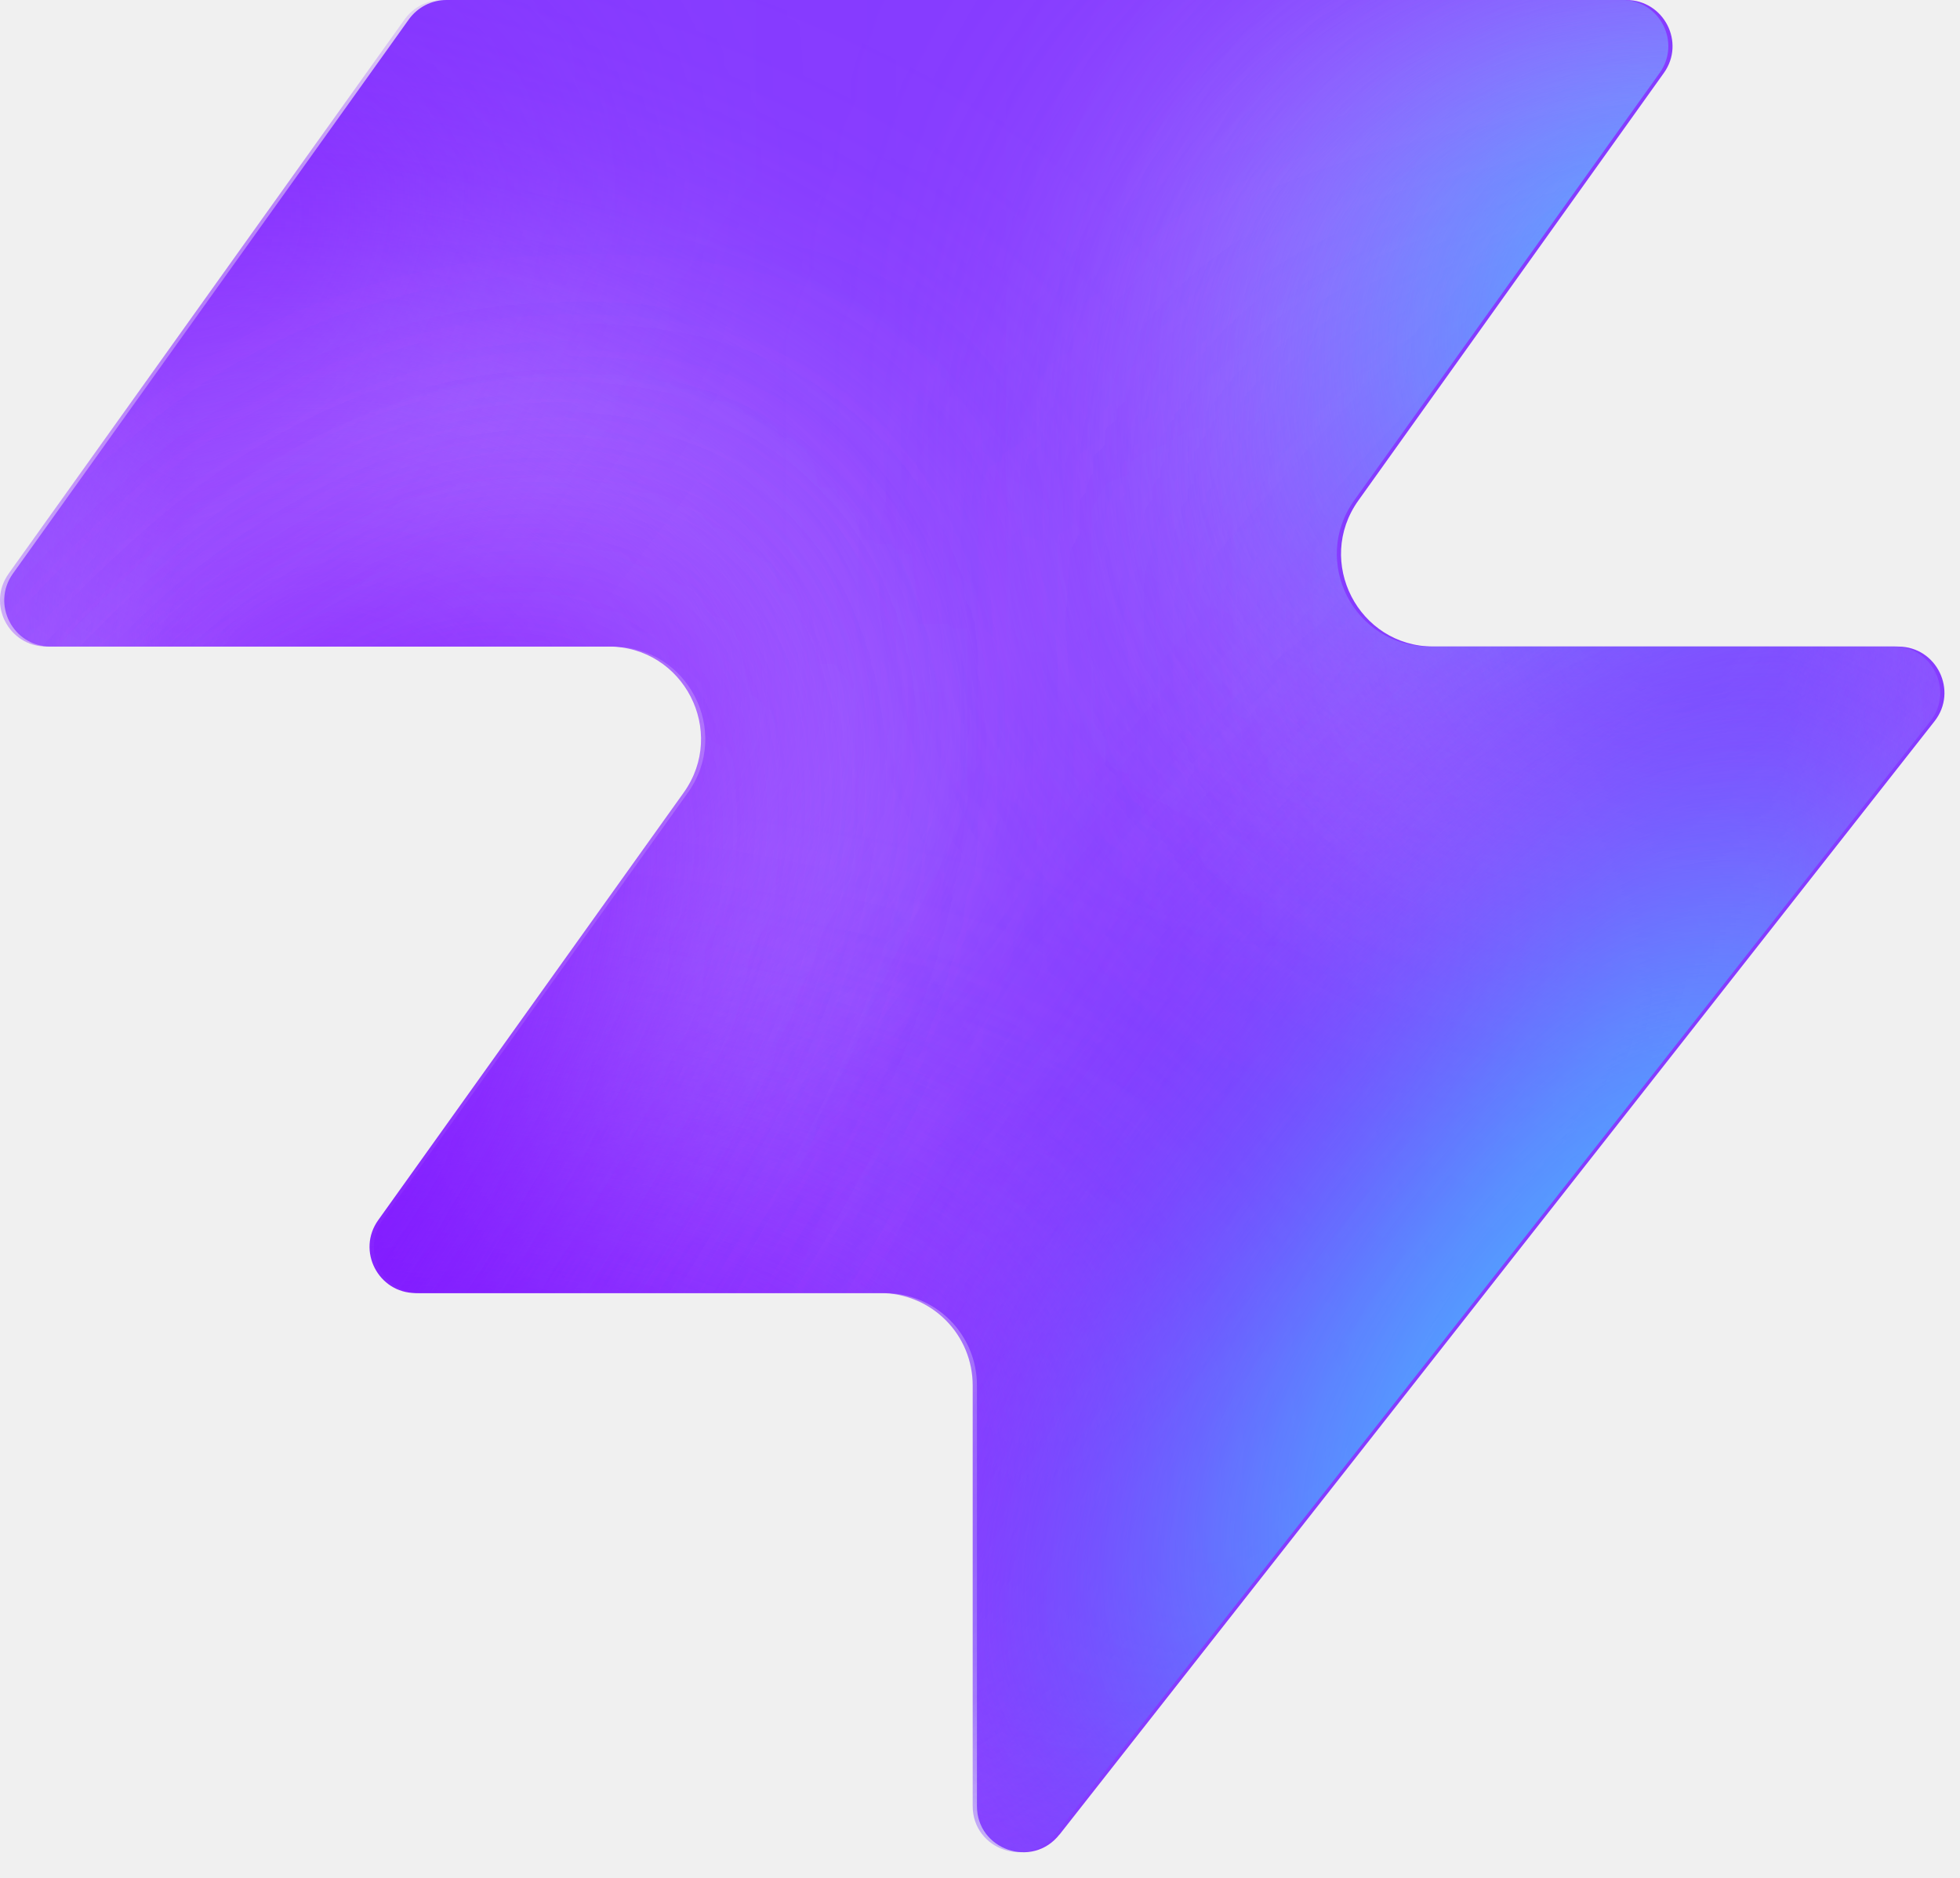
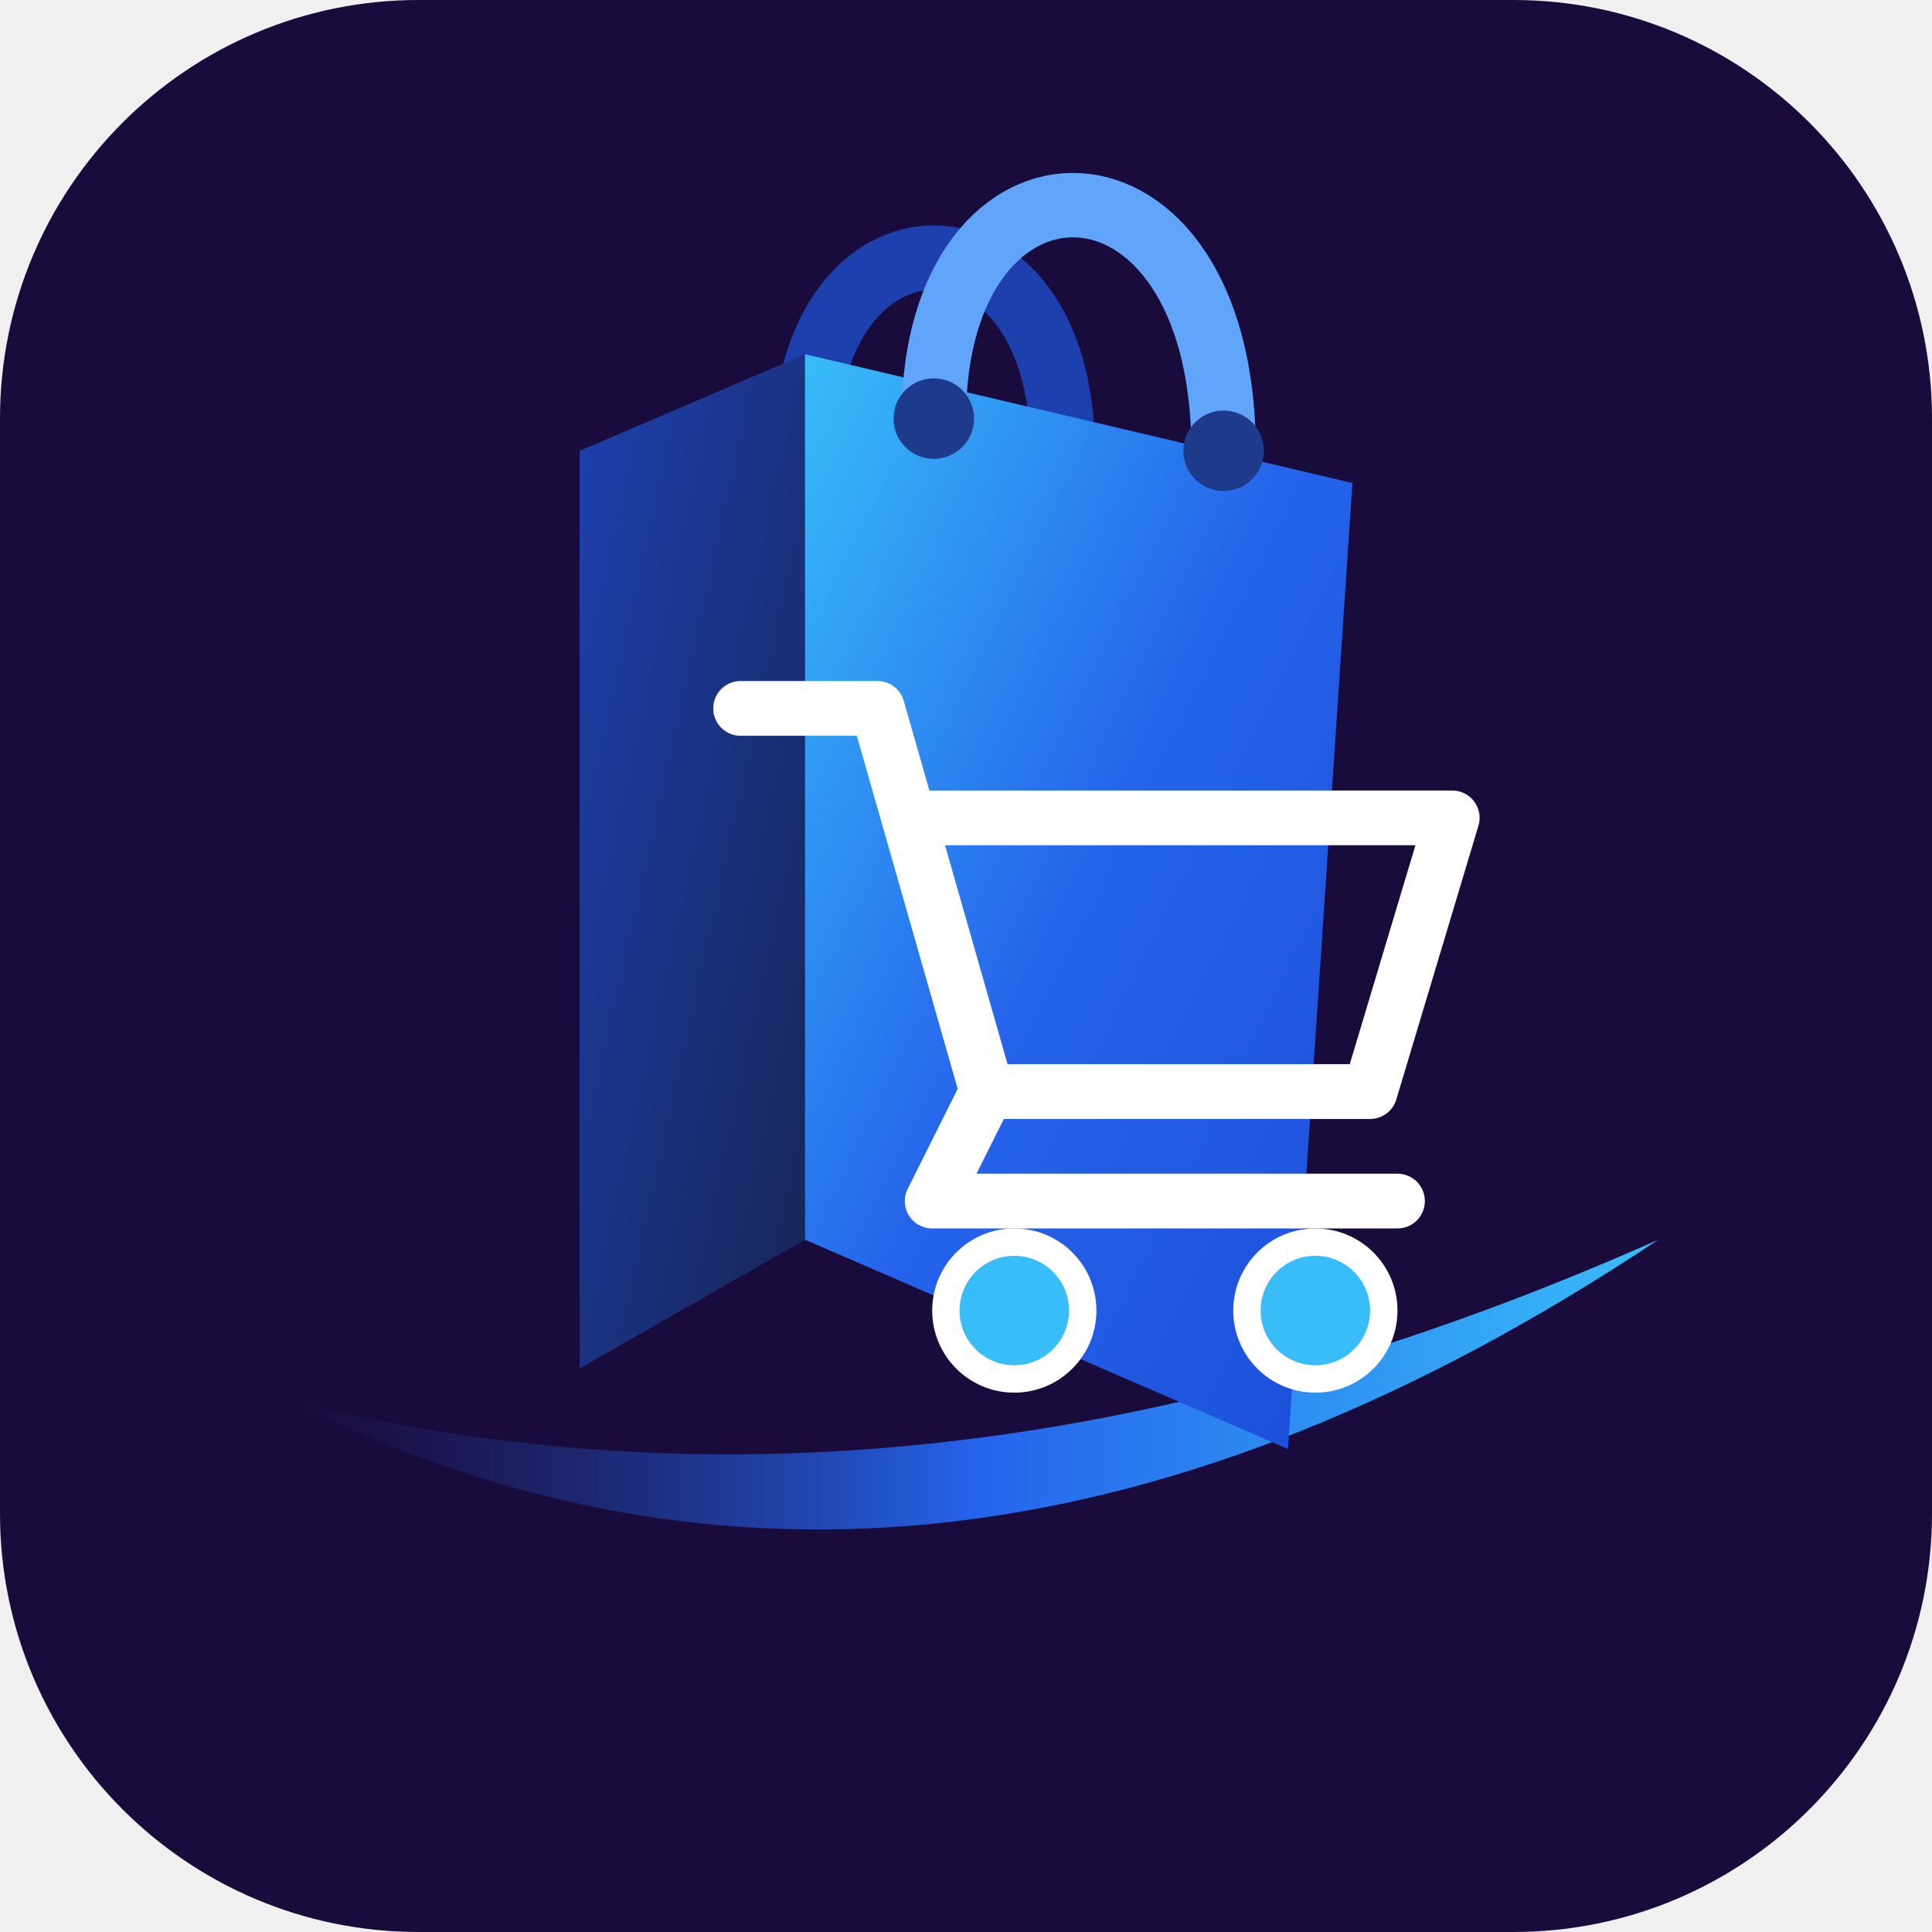
- <svg xmlns="http://www.w3.org/2000/svg" width="48" height="46" fill="none" viewBox="0 0 48 46">
-   <path fill="#863bff" d="M25.946 44.938c-.664.845-2.021.375-2.021-.698V33.937a2.26 2.26 0 0 0-2.262-2.262H10.287c-.92 0-1.456-1.04-.92-1.788l7.48-10.471c1.07-1.497 0-3.578-1.842-3.578H1.237c-.92 0-1.456-1.04-.92-1.788L10.013.474c.214-.297.556-.474.92-.474h28.894c.92 0 1.456 1.04.92 1.788l-7.48 10.471c-1.07 1.498 0 3.579 1.842 3.579h11.377c.943 0 1.473 1.088.89 1.83L25.947 44.94z" style="fill:#863bff;fill:color(display-p3 .525 .23 1);fill-opacity:1" />
-   <mask id="a" width="48" height="46" x="0" y="0" maskUnits="userSpaceOnUse" style="mask-type:alpha">
-     <path fill="#000" d="M25.842 44.938c-.664.844-2.021.375-2.021-.698V33.937a2.26 2.26 0 0 0-2.262-2.262H10.183c-.92 0-1.456-1.04-.92-1.788l7.48-10.471c1.07-1.498 0-3.579-1.842-3.579H1.133c-.92 0-1.456-1.04-.92-1.787L9.91.473c.214-.297.556-.474.92-.474h28.894c.92 0 1.456 1.04.92 1.788l-7.48 10.471c-1.07 1.498 0 3.578 1.842 3.578h11.377c.943 0 1.473 1.088.89 1.832L25.843 44.94z" style="fill:#000;fill-opacity:1" />
-   </mask>
-   <g mask="url(#a)">
-     <g filter="url(#b)">
-       <ellipse cx="5.508" cy="14.704" fill="#ede6ff" rx="5.508" ry="14.704" style="fill:#ede6ff;fill:color(display-p3 .927 .903 1);fill-opacity:1" transform="matrix(.00324 1 1 -.00324 -4.47 31.516)" />
-     </g>
-     <g filter="url(#c)">
-       <ellipse cx="10.399" cy="29.851" fill="#ede6ff" rx="10.399" ry="29.851" style="fill:#ede6ff;fill:color(display-p3 .927 .903 1);fill-opacity:1" transform="matrix(.00324 1 1 -.00324 -39.328 7.883)" />
-     </g>
-     <g filter="url(#d)">
-       <ellipse cx="5.508" cy="30.487" fill="#7e14ff" rx="5.508" ry="30.487" style="fill:#7e14ff;fill:color(display-p3 .492 .077 1);fill-opacity:1" transform="rotate(89.814 -25.913 -14.639)scale(1 -1)" />
-     </g>
-     <g filter="url(#e)">
-       <ellipse cx="5.508" cy="30.599" fill="#7e14ff" rx="5.508" ry="30.599" style="fill:#7e14ff;fill:color(display-p3 .492 .077 1);fill-opacity:1" transform="rotate(89.814 -32.644 -3.334)scale(1 -1)" />
-     </g>
-     <g filter="url(#f)">
-       <ellipse cx="5.508" cy="30.599" fill="#7e14ff" rx="5.508" ry="30.599" style="fill:#7e14ff;fill:color(display-p3 .492 .077 1);fill-opacity:1" transform="matrix(.00324 1 1 -.00324 -34.34 30.47)" />
-     </g>
-     <g filter="url(#g)">
-       <ellipse cx="14.072" cy="22.078" fill="#ede6ff" rx="14.072" ry="22.078" style="fill:#ede6ff;fill:color(display-p3 .927 .903 1);fill-opacity:1" transform="rotate(93.35 24.506 48.493)scale(-1 1)" />
-     </g>
-     <g filter="url(#h)">
-       <ellipse cx="3.47" cy="21.501" fill="#7e14ff" rx="3.47" ry="21.501" style="fill:#7e14ff;fill:color(display-p3 .492 .077 1);fill-opacity:1" transform="rotate(89.009 28.708 47.59)scale(-1 1)" />
-     </g>
-     <g filter="url(#i)">
-       <ellipse cx="3.47" cy="21.501" fill="#7e14ff" rx="3.47" ry="21.501" style="fill:#7e14ff;fill:color(display-p3 .492 .077 1);fill-opacity:1" transform="rotate(89.009 28.708 47.59)scale(-1 1)" />
-     </g>
-     <g filter="url(#j)">
-       <ellipse cx=".387" cy="8.972" fill="#7e14ff" rx="4.407" ry="29.108" style="fill:#7e14ff;fill:color(display-p3 .492 .077 1);fill-opacity:1" transform="rotate(39.51 .387 8.972)" />
-     </g>
-     <g filter="url(#k)">
-       <ellipse cx="47.523" cy="-6.092" fill="#7e14ff" rx="4.407" ry="29.108" style="fill:#7e14ff;fill:color(display-p3 .492 .077 1);fill-opacity:1" transform="rotate(37.892 47.523 -6.092)" />
-     </g>
-     <g filter="url(#l)">
-       <ellipse cx="41.412" cy="6.333" fill="#47bfff" rx="5.971" ry="9.665" style="fill:#47bfff;fill:color(display-p3 .28 .748 1);fill-opacity:1" transform="rotate(37.892 41.412 6.333)" />
-     </g>
-     <g filter="url(#m)">
-       <ellipse cx="-1.879" cy="38.332" fill="#7e14ff" rx="4.407" ry="29.108" style="fill:#7e14ff;fill:color(display-p3 .492 .077 1);fill-opacity:1" transform="rotate(37.892 -1.88 38.332)" />
-     </g>
-     <g filter="url(#n)">
-       <ellipse cx="-1.879" cy="38.332" fill="#7e14ff" rx="4.407" ry="29.108" style="fill:#7e14ff;fill:color(display-p3 .492 .077 1);fill-opacity:1" transform="rotate(37.892 -1.88 38.332)" />
-     </g>
-     <g filter="url(#o)">
-       <ellipse cx="35.651" cy="29.907" fill="#7e14ff" rx="4.407" ry="29.108" style="fill:#7e14ff;fill:color(display-p3 .492 .077 1);fill-opacity:1" transform="rotate(37.892 35.651 29.907)" />
-     </g>
-     <g filter="url(#p)">
-       <ellipse cx="38.418" cy="32.4" fill="#47bfff" rx="5.971" ry="15.297" style="fill:#47bfff;fill:color(display-p3 .28 .748 1);fill-opacity:1" transform="rotate(37.892 38.418 32.4)" />
+ <svg xmlns="http://www.w3.org/2000/svg" width="120" height="120" viewBox="0 0 120 120">
+   <defs>
+     <linearGradient id="fav-bag-front" x1="0%" y1="0%" x2="100%" y2="100%">
+       <stop offset="0%" stop-color="#38BDF8" />
+       <stop offset="50%" stop-color="#2563EB" />
+       <stop offset="100%" stop-color="#1D4ED8" />
+     </linearGradient>
+     <linearGradient id="fav-bag-side" x1="0%" y1="0%" x2="100%" y2="100%">
+       <stop offset="0%" stop-color="#1E40AF" />
+       <stop offset="100%" stop-color="#172554" />
+     </linearGradient>
+     <linearGradient id="fav-swoosh" x1="0%" y1="50%" x2="100%" y2="50%">
+       <stop offset="0%" stop-color="#1E3A8A" stop-opacity="0" />
+       <stop offset="50%" stop-color="#2563EB" />
+       <stop offset="100%" stop-color="#38BDF8" />
+     </linearGradient>
+   </defs>
+   <rect width="120" height="120" rx="26" fill="#1A0B3D" />
+   <g transform="translate(8, 2)">
+     <path d="M 10,85 Q 50,105 95,75 Q 50,95 10,85 Z" fill="url(#fav-swoosh)" />
+     <path d="M 42,26 C 42,10 58,10 58,26" fill="none" stroke="#1E40AF" stroke-width="4" stroke-linecap="round" />
+     <polygon points="28,26 42,20 42,75 28,83" fill="url(#fav-bag-side)" />
+     <polygon points="42,20 76,28 72,88 42,75" fill="url(#fav-bag-front)" />
+     <path d="M 50,24 C 50,6 68,6 68,26" fill="none" stroke="#60A5FA" stroke-width="4" stroke-linecap="round" />
+     <circle cx="50" cy="24" r="2.5" fill="#1E3A8A" />
+     <circle cx="68" cy="26" r="2.5" fill="#1E3A8A" />
+     <g transform="translate(38, 42) scale(0.85)">
+       <path d="M 0,0 L 10,0 L 18,28 L 46,28 L 52,8 L 14,8" fill="none" stroke="#FFFFFF" stroke-width="4" stroke-linecap="round" stroke-linejoin="round" />
+       <path d="M 18,28 L 14,36 L 48,36" fill="none" stroke="#FFFFFF" stroke-width="4" stroke-linecap="round" stroke-linejoin="round" />
+       <circle cx="20" cy="44" r="5" fill="#38BDF8" stroke="#FFFFFF" stroke-width="2" />
+       <circle cx="42" cy="44" r="5" fill="#38BDF8" stroke="#FFFFFF" stroke-width="2" />
    </g>
  </g>
-   <defs>
-     <filter id="b" width="60.045" height="41.654" x="-19.77" y="16.149" color-interpolation-filters="sRGB" filterUnits="userSpaceOnUse">
-       <feFlood flood-opacity="0" result="BackgroundImageFix" />
-       <feBlend in="SourceGraphic" in2="BackgroundImageFix" result="shape" />
-       <feGaussianBlur result="effect1_foregroundBlur_2002_17158" stdDeviation="7.659" />
-     </filter>
-     <filter id="c" width="90.34" height="51.437" x="-54.613" y="-7.533" color-interpolation-filters="sRGB" filterUnits="userSpaceOnUse">
-       <feFlood flood-opacity="0" result="BackgroundImageFix" />
-       <feBlend in="SourceGraphic" in2="BackgroundImageFix" result="shape" />
-       <feGaussianBlur result="effect1_foregroundBlur_2002_17158" stdDeviation="7.659" />
-     </filter>
-     <filter id="d" width="79.355" height="29.4" x="-49.64" y="2.03" color-interpolation-filters="sRGB" filterUnits="userSpaceOnUse">
-       <feFlood flood-opacity="0" result="BackgroundImageFix" />
-       <feBlend in="SourceGraphic" in2="BackgroundImageFix" result="shape" />
-       <feGaussianBlur result="effect1_foregroundBlur_2002_17158" stdDeviation="4.596" />
-     </filter>
-     <filter id="e" width="79.579" height="29.4" x="-45.045" y="20.029" color-interpolation-filters="sRGB" filterUnits="userSpaceOnUse">
-       <feFlood flood-opacity="0" result="BackgroundImageFix" />
-       <feBlend in="SourceGraphic" in2="BackgroundImageFix" result="shape" />
-       <feGaussianBlur result="effect1_foregroundBlur_2002_17158" stdDeviation="4.596" />
-     </filter>
-     <filter id="f" width="79.579" height="29.4" x="-43.513" y="21.178" color-interpolation-filters="sRGB" filterUnits="userSpaceOnUse">
-       <feFlood flood-opacity="0" result="BackgroundImageFix" />
-       <feBlend in="SourceGraphic" in2="BackgroundImageFix" result="shape" />
-       <feGaussianBlur result="effect1_foregroundBlur_2002_17158" stdDeviation="4.596" />
-     </filter>
-     <filter id="g" width="74.749" height="58.852" x="15.756" y="-17.901" color-interpolation-filters="sRGB" filterUnits="userSpaceOnUse">
-       <feFlood flood-opacity="0" result="BackgroundImageFix" />
-       <feBlend in="SourceGraphic" in2="BackgroundImageFix" result="shape" />
-       <feGaussianBlur result="effect1_foregroundBlur_2002_17158" stdDeviation="7.659" />
-     </filter>
-     <filter id="h" width="61.377" height="25.362" x="23.548" y="2.284" color-interpolation-filters="sRGB" filterUnits="userSpaceOnUse">
-       <feFlood flood-opacity="0" result="BackgroundImageFix" />
-       <feBlend in="SourceGraphic" in2="BackgroundImageFix" result="shape" />
-       <feGaussianBlur result="effect1_foregroundBlur_2002_17158" stdDeviation="4.596" />
-     </filter>
-     <filter id="i" width="61.377" height="25.362" x="23.548" y="2.284" color-interpolation-filters="sRGB" filterUnits="userSpaceOnUse">
-       <feFlood flood-opacity="0" result="BackgroundImageFix" />
-       <feBlend in="SourceGraphic" in2="BackgroundImageFix" result="shape" />
-       <feGaussianBlur result="effect1_foregroundBlur_2002_17158" stdDeviation="4.596" />
-     </filter>
-     <filter id="j" width="56.045" height="63.649" x="-27.636" y="-22.853" color-interpolation-filters="sRGB" filterUnits="userSpaceOnUse">
-       <feFlood flood-opacity="0" result="BackgroundImageFix" />
-       <feBlend in="SourceGraphic" in2="BackgroundImageFix" result="shape" />
-       <feGaussianBlur result="effect1_foregroundBlur_2002_17158" stdDeviation="4.596" />
-     </filter>
-     <filter id="k" width="54.814" height="64.646" x="20.116" y="-38.415" color-interpolation-filters="sRGB" filterUnits="userSpaceOnUse">
-       <feFlood flood-opacity="0" result="BackgroundImageFix" />
-       <feBlend in="SourceGraphic" in2="BackgroundImageFix" result="shape" />
-       <feGaussianBlur result="effect1_foregroundBlur_2002_17158" stdDeviation="4.596" />
-     </filter>
-     <filter id="l" width="33.541" height="35.313" x="24.641" y="-11.323" color-interpolation-filters="sRGB" filterUnits="userSpaceOnUse">
-       <feFlood flood-opacity="0" result="BackgroundImageFix" />
-       <feBlend in="SourceGraphic" in2="BackgroundImageFix" result="shape" />
-       <feGaussianBlur result="effect1_foregroundBlur_2002_17158" stdDeviation="4.596" />
-     </filter>
-     <filter id="m" width="54.814" height="64.646" x="-29.286" y="6.009" color-interpolation-filters="sRGB" filterUnits="userSpaceOnUse">
-       <feFlood flood-opacity="0" result="BackgroundImageFix" />
-       <feBlend in="SourceGraphic" in2="BackgroundImageFix" result="shape" />
-       <feGaussianBlur result="effect1_foregroundBlur_2002_17158" stdDeviation="4.596" />
-     </filter>
-     <filter id="n" width="54.814" height="64.646" x="-29.286" y="6.009" color-interpolation-filters="sRGB" filterUnits="userSpaceOnUse">
-       <feFlood flood-opacity="0" result="BackgroundImageFix" />
-       <feBlend in="SourceGraphic" in2="BackgroundImageFix" result="shape" />
-       <feGaussianBlur result="effect1_foregroundBlur_2002_17158" stdDeviation="4.596" />
-     </filter>
-     <filter id="o" width="54.814" height="64.646" x="8.244" y="-2.416" color-interpolation-filters="sRGB" filterUnits="userSpaceOnUse">
-       <feFlood flood-opacity="0" result="BackgroundImageFix" />
-       <feBlend in="SourceGraphic" in2="BackgroundImageFix" result="shape" />
-       <feGaussianBlur result="effect1_foregroundBlur_2002_17158" stdDeviation="4.596" />
-     </filter>
-     <filter id="p" width="39.409" height="43.623" x="18.713" y="10.588" color-interpolation-filters="sRGB" filterUnits="userSpaceOnUse">
-       <feFlood flood-opacity="0" result="BackgroundImageFix" />
-       <feBlend in="SourceGraphic" in2="BackgroundImageFix" result="shape" />
-       <feGaussianBlur result="effect1_foregroundBlur_2002_17158" stdDeviation="4.596" />
-     </filter>
-   </defs>
</svg>
